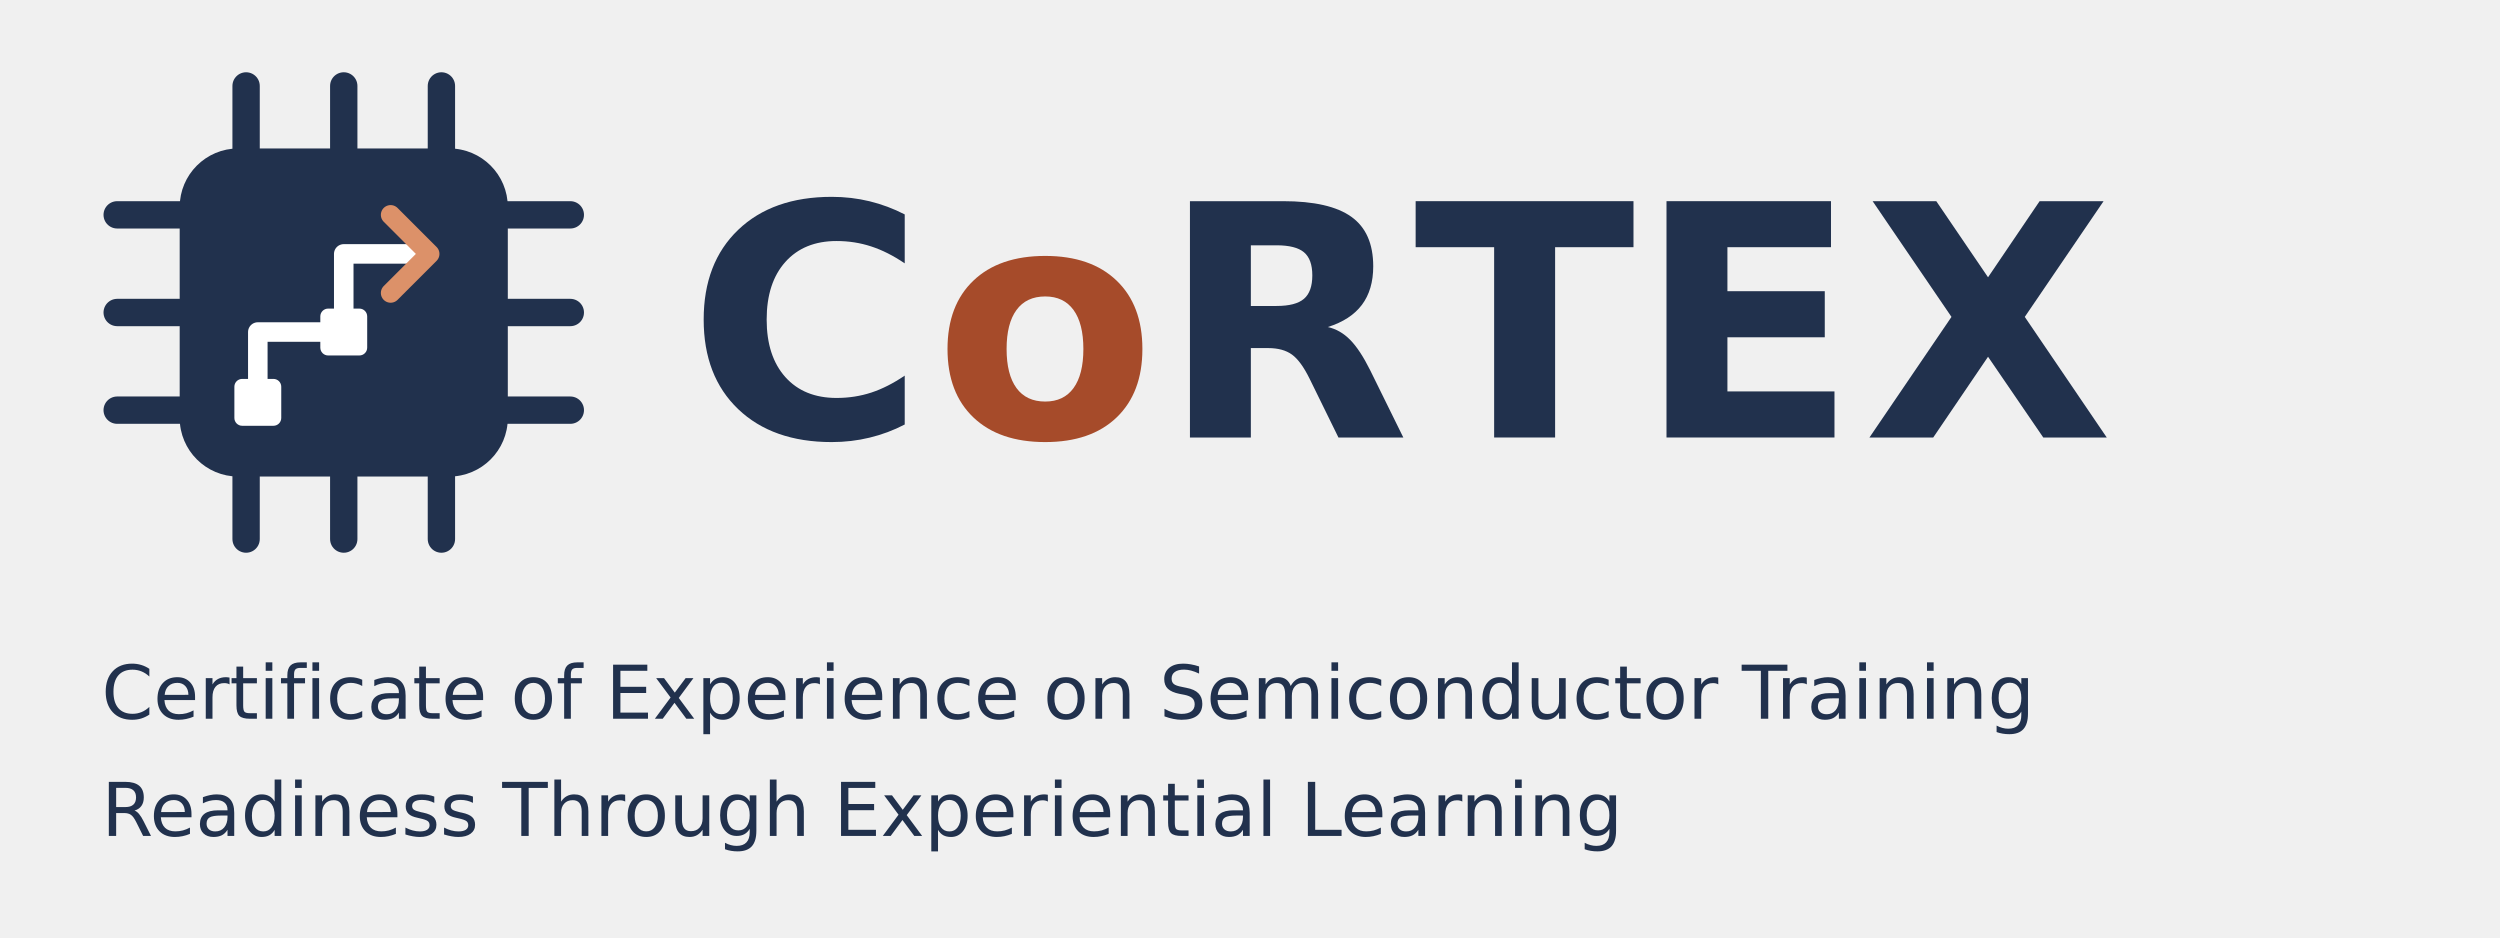
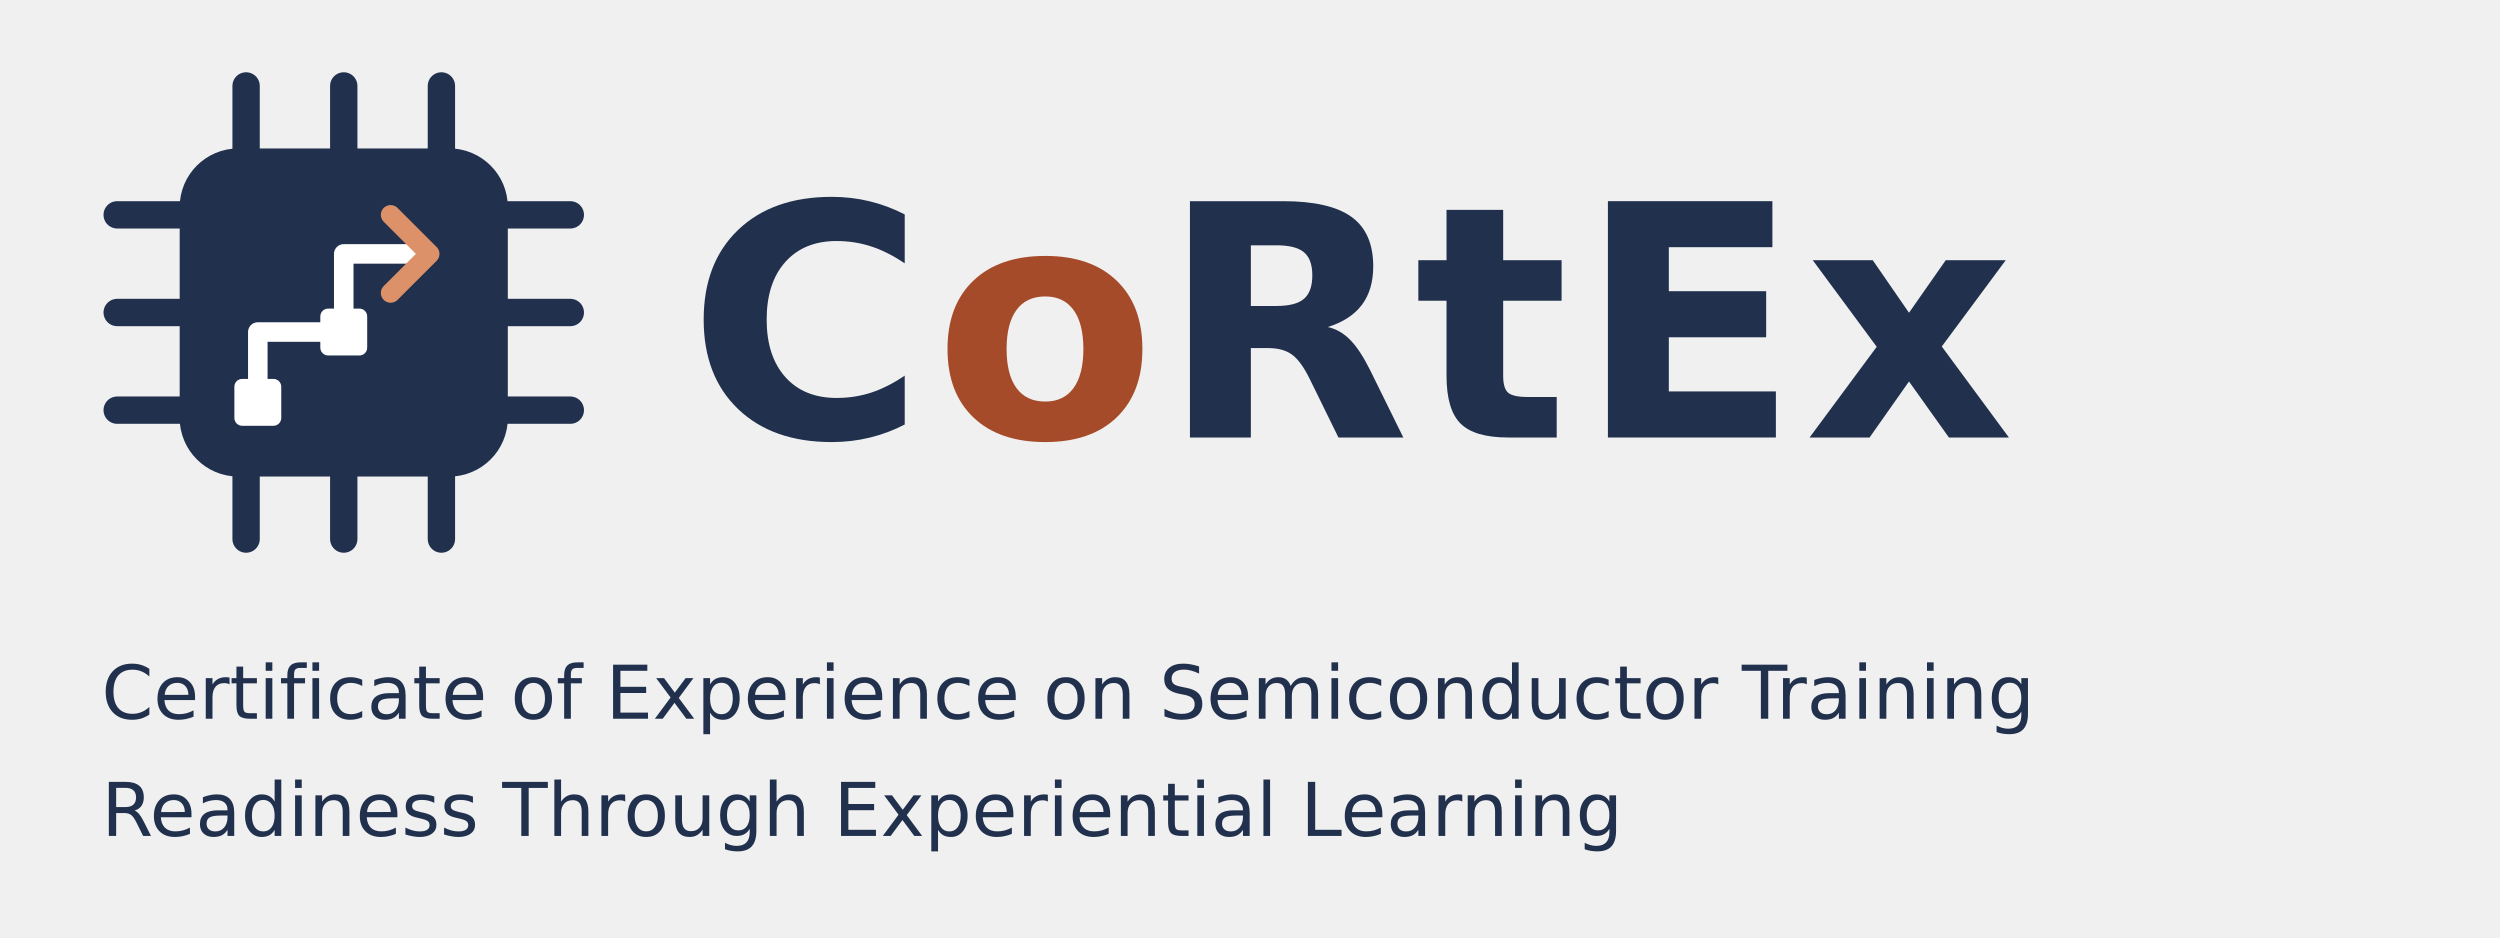
<svg xmlns="http://www.w3.org/2000/svg" width="640" height="240" viewBox="0 0 640 240" role="img" aria-labelledby="logo-title">
  <g transform="translate(24 16)">
    <g fill="#21314d">
      <rect x="22" y="22" width="84" height="84" rx="15" />
      <path d="M39 6v16m25-16v16M89 6v16M39 106v16m25-16v16m25-16v16M6 39h16M6 64h16M6 89h16m84-50h16m-16 25h16m-16 25h16" fill="none" stroke="#21314d" stroke-width="7" stroke-linecap="round" />
    </g>
    <path d="M42 87V69h22V49h22" fill="none" stroke="#ffffff" stroke-width="5" stroke-linejoin="round" />
    <rect x="36" y="81" width="12" height="12" rx="2" fill="#ffffff" />
    <rect x="58" y="63" width="12" height="12" rx="2" fill="#ffffff" />
    <path d="M76 39l10 10-10 10" fill="none" stroke="#dc9169" stroke-width="5" stroke-linecap="round" stroke-linejoin="round" />
    <text x="152" y="96" font-family="DejaVu Sans, Arial, sans-serif" font-size="83" font-weight="700" fill="#21314d">C</text>
    <text x="215" y="96" font-family="DejaVu Sans, Arial, sans-serif" font-size="83" font-weight="700" fill="#a64b2a">o</text>
    <text x="273" y="96" font-family="DejaVu Sans, Arial, sans-serif" font-size="83" font-weight="700" fill="#21314d">R</text>
-     <text x="338" y="96" font-family="DejaVu Sans, Arial, sans-serif" font-size="83" font-weight="700" fill="#21314d">T</text>
-     <text x="395" y="96" font-family="DejaVu Sans, Arial, sans-serif" font-size="83" font-weight="700" fill="#21314d">E</text>
-     <text x="453" y="96" font-family="DejaVu Sans, Arial, sans-serif" font-size="83" font-weight="700" fill="#21314d">X</text>
+     <text x="338" y="96" font-family="DejaVu Sans, Arial, sans-serif" font-size="83" font-weight="700" fill="#21314d">t</text>
+     <text x="380" y="96" font-family="DejaVu Sans, Arial, sans-serif" font-size="83" font-weight="700" fill="#21314d">E</text>
+     <text x="438" y="96" font-family="DejaVu Sans, Arial, sans-serif" font-size="83" font-weight="700" fill="#21314d">x</text>
  </g>
  <text x="26" y="184" font-family="DejaVu Sans, Arial, sans-serif" font-size="19" fill="#21314d">Certificate of Experience on Semiconductor Training</text>
  <text x="26" y="214" font-family="DejaVu Sans, Arial, sans-serif" font-size="19" fill="#21314d">Readiness Through Experiential Learning</text>
</svg>
